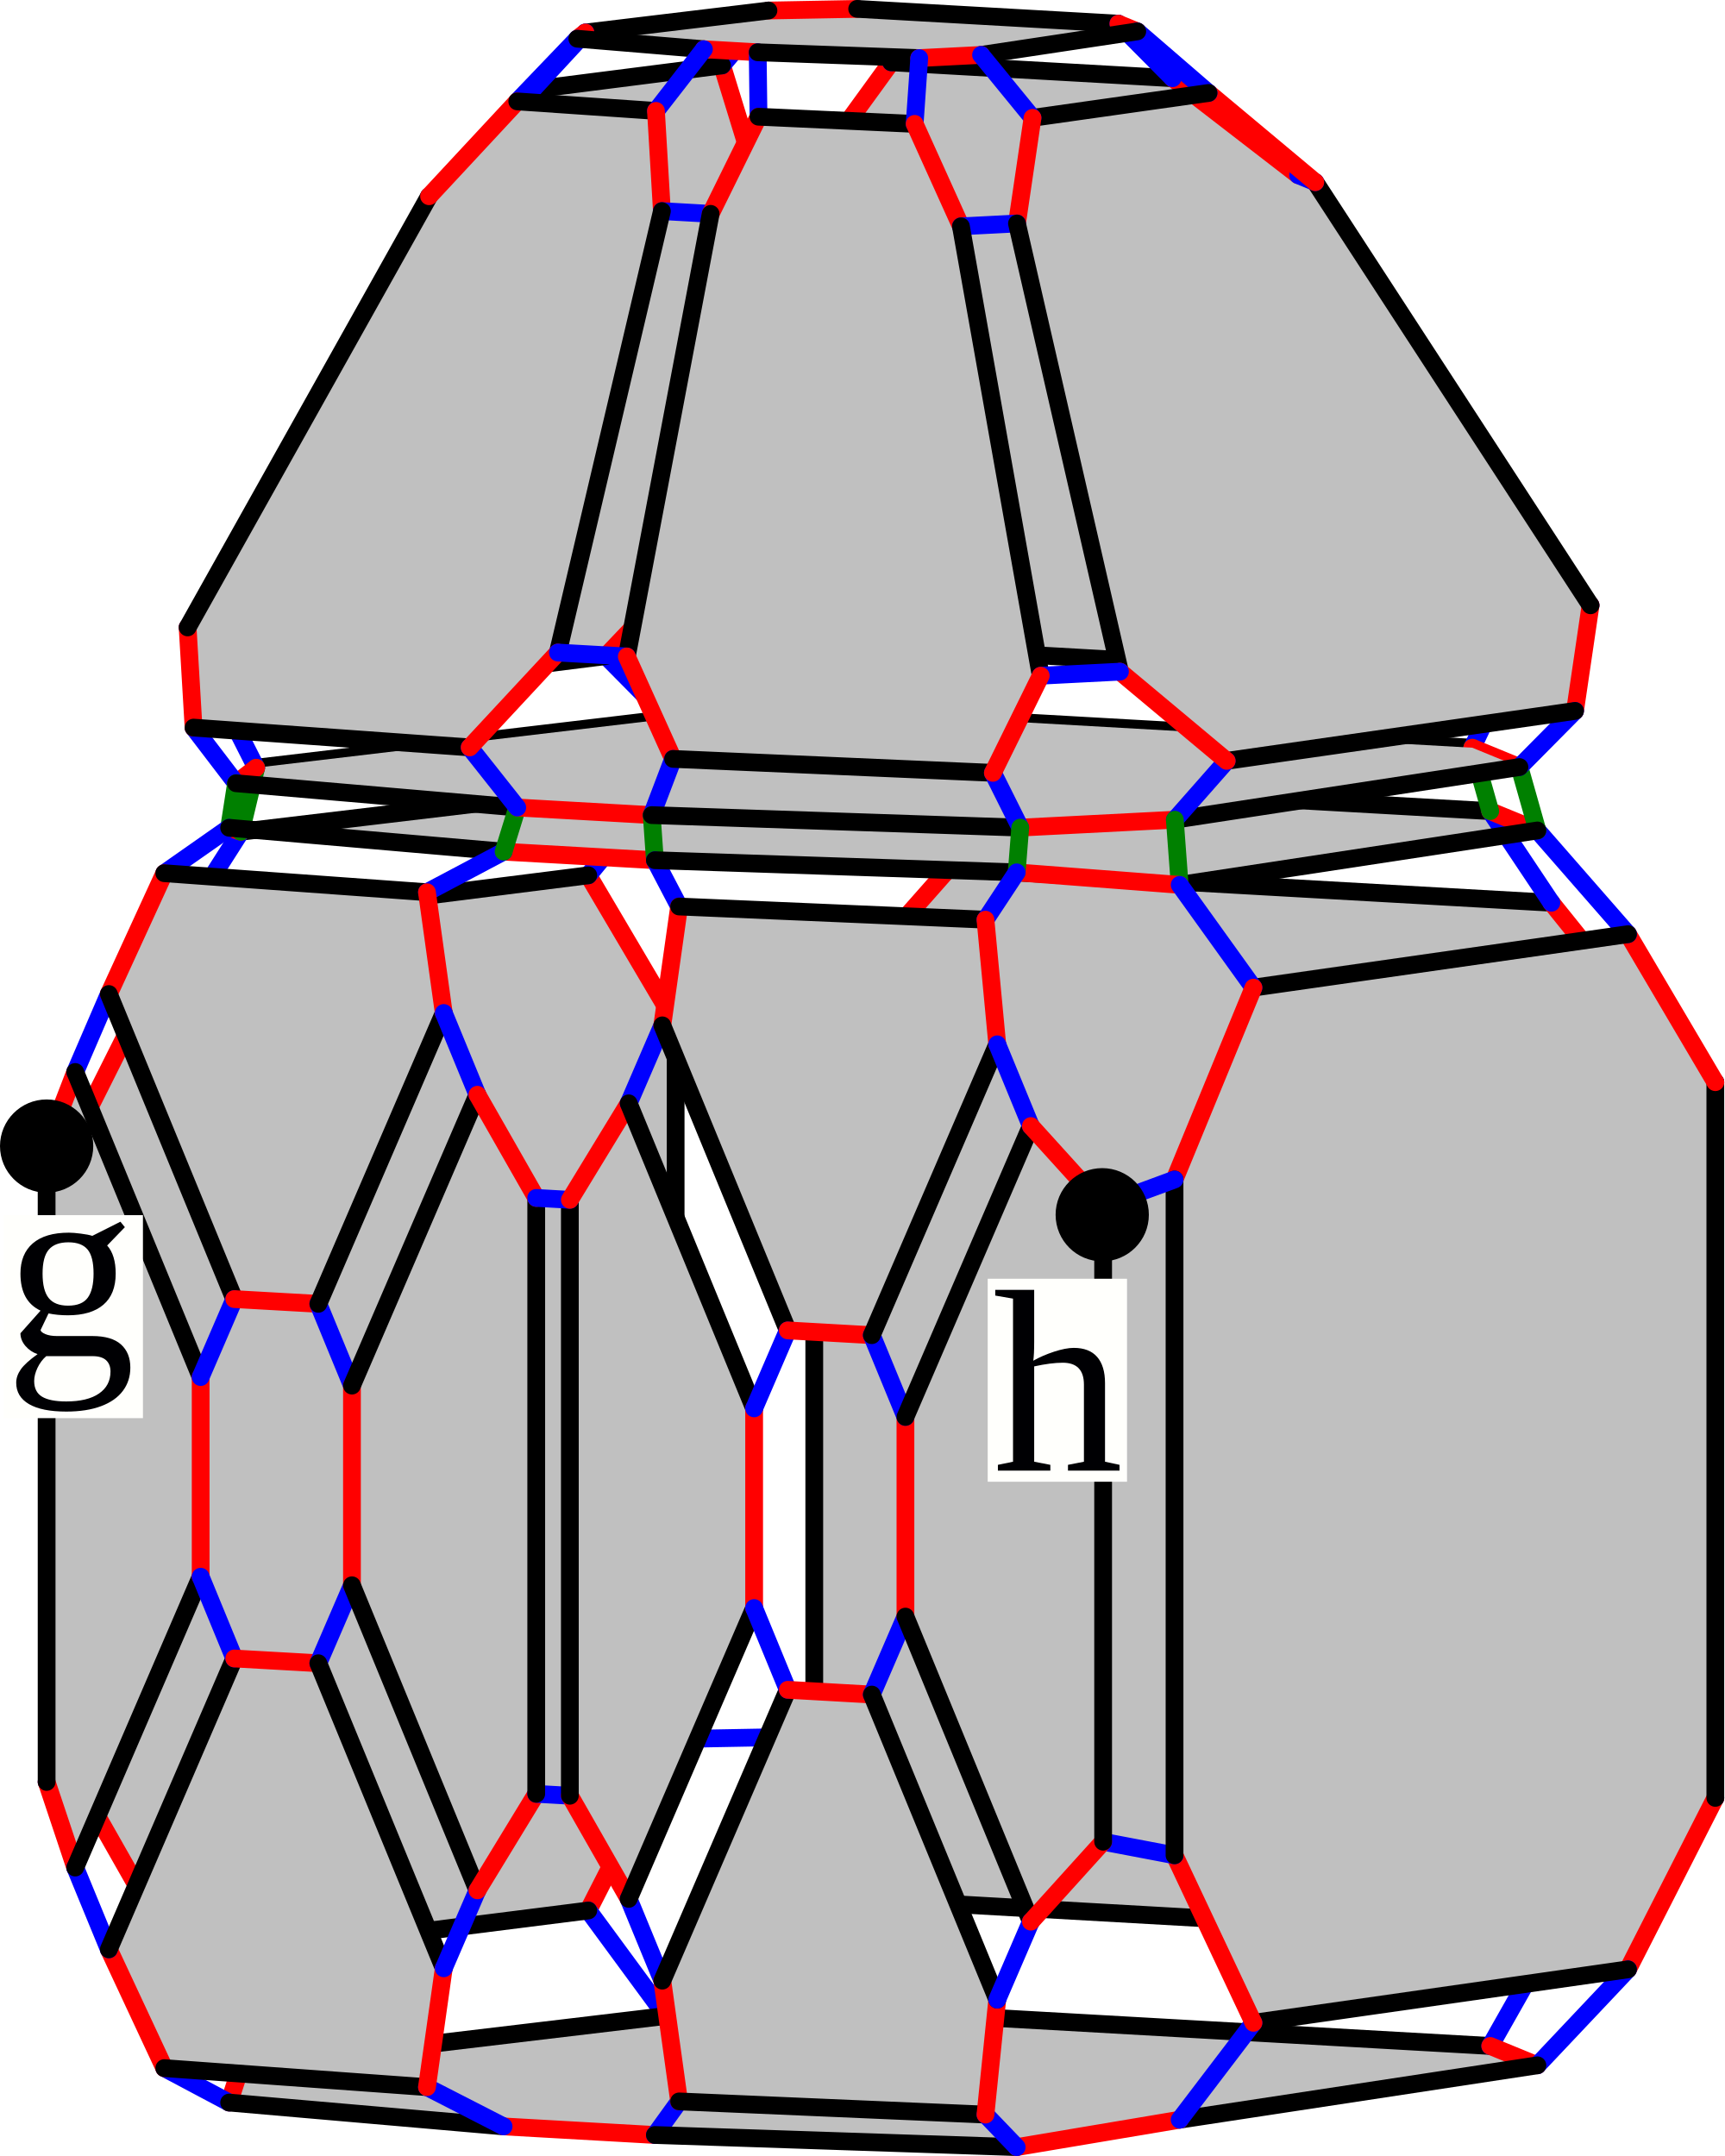
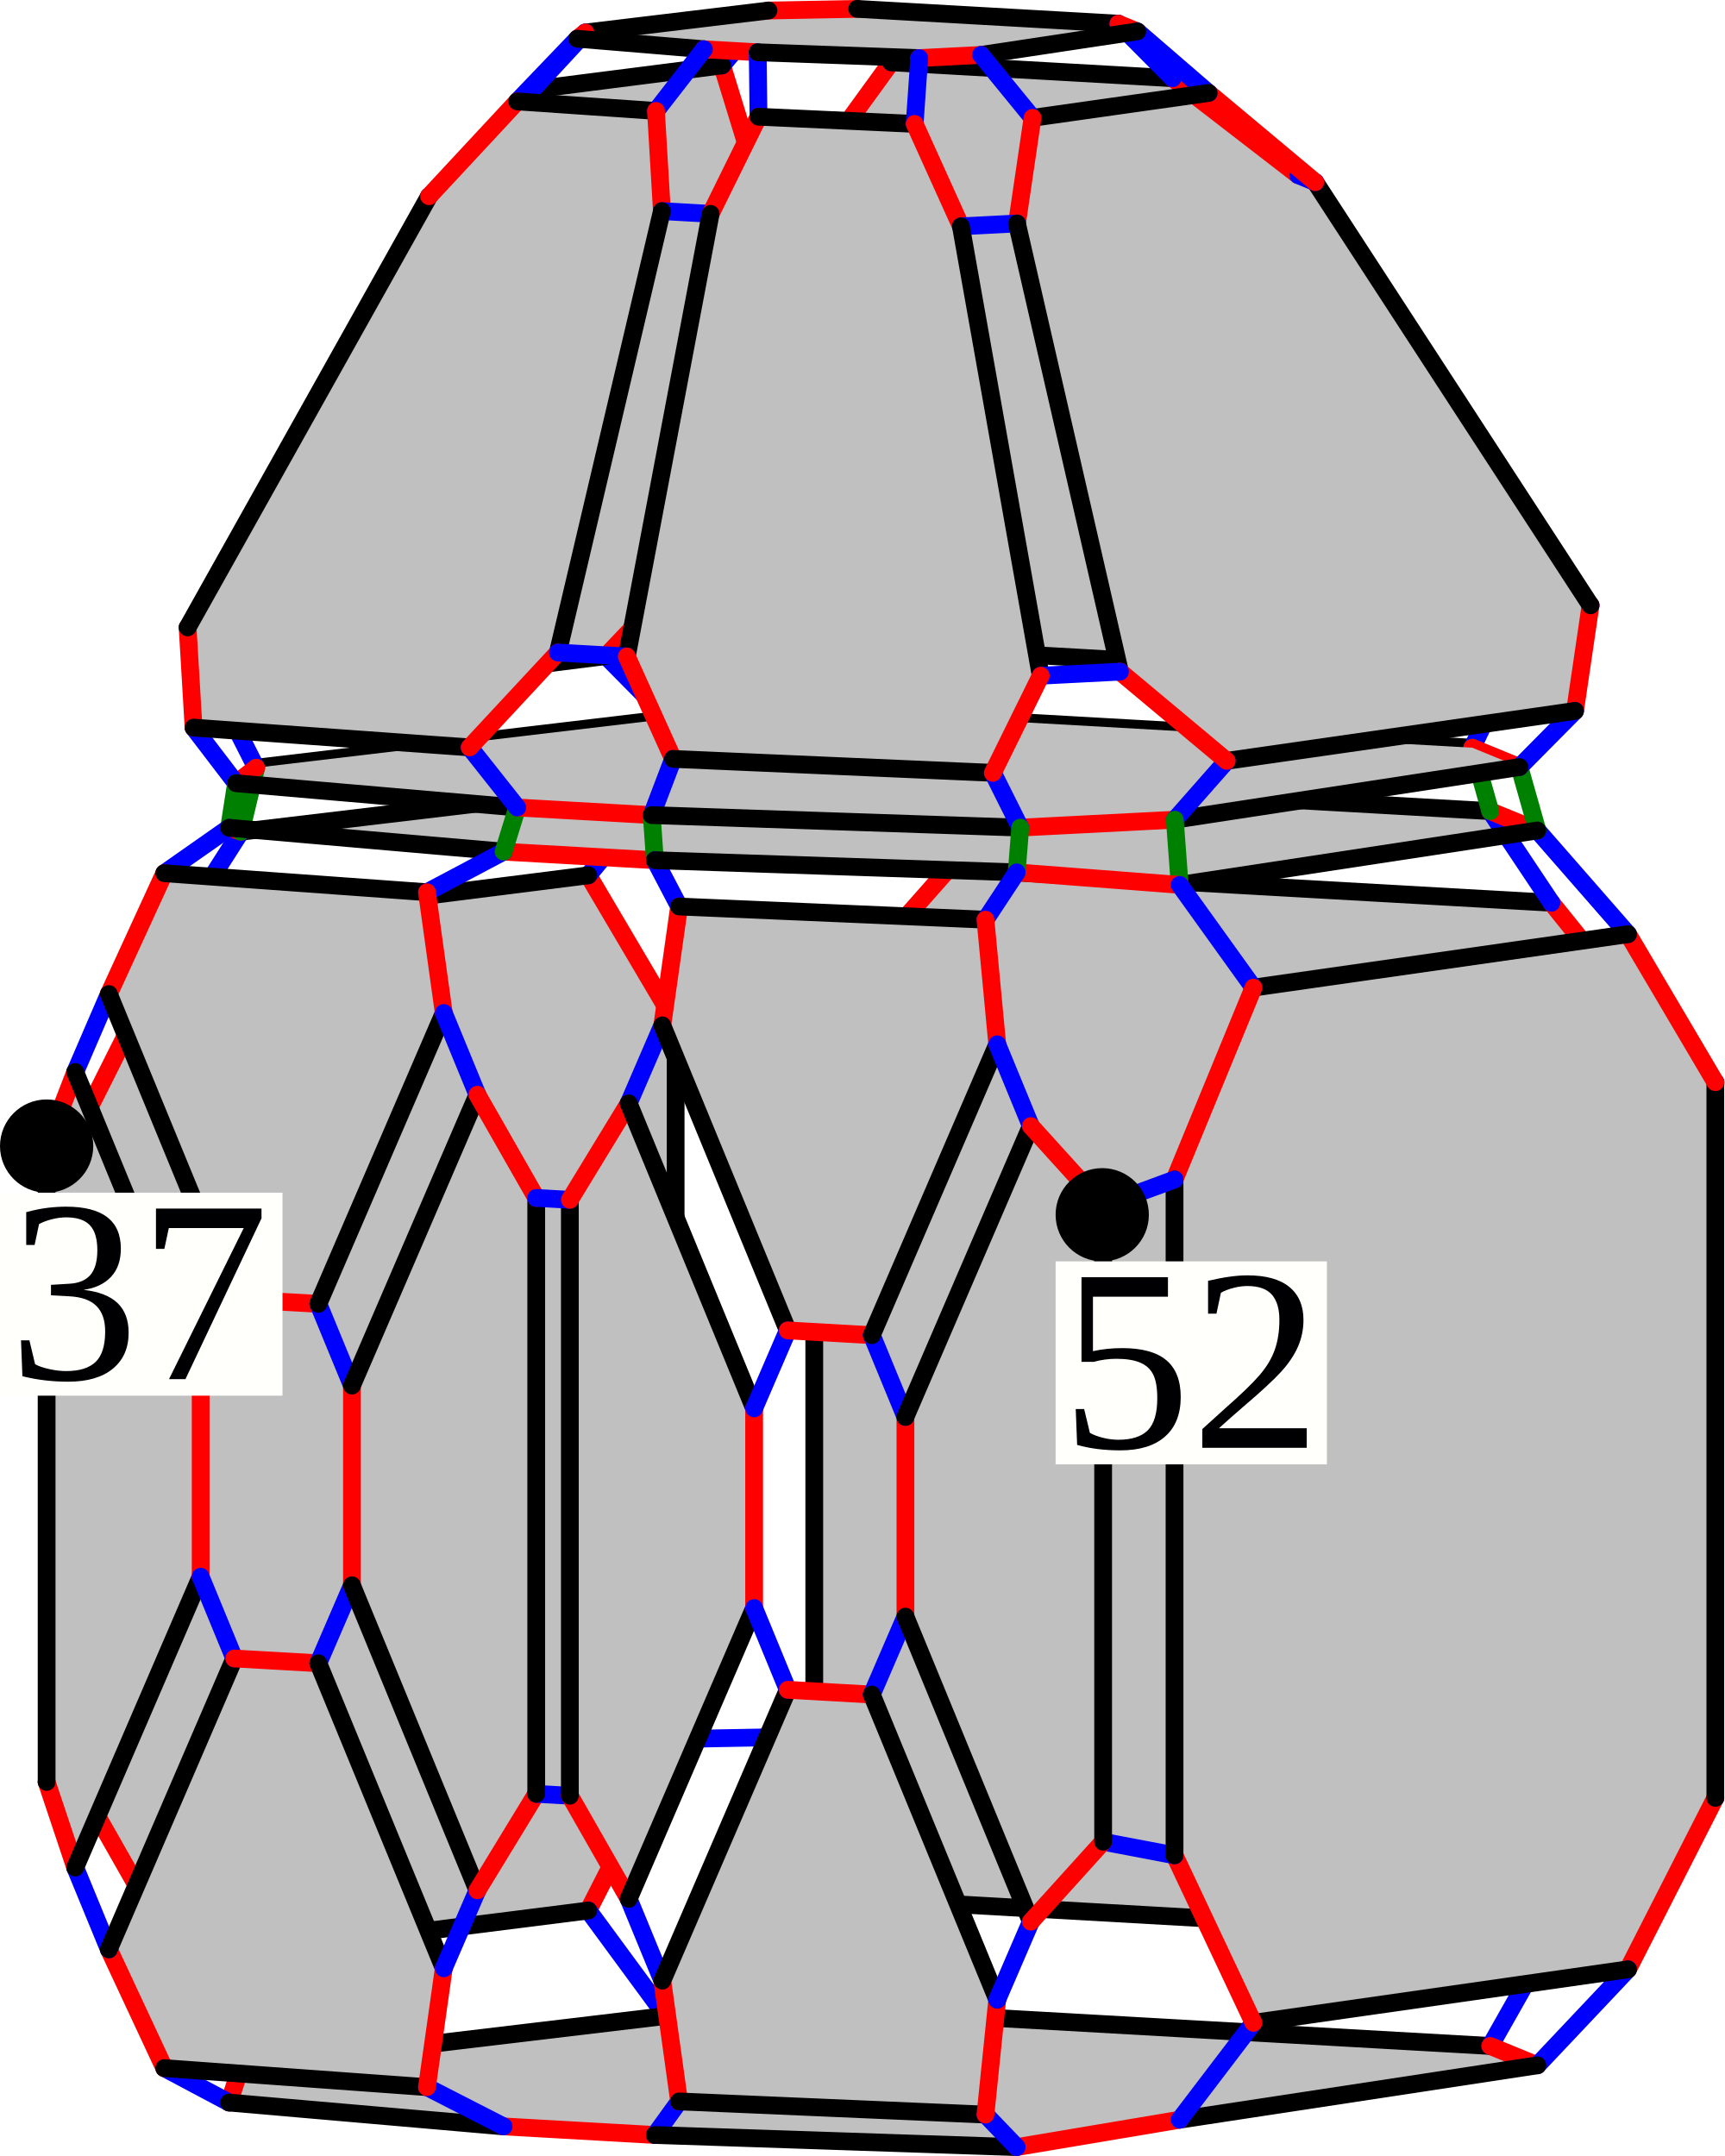
<svg xmlns="http://www.w3.org/2000/svg" width="388.309" height="485.608" version="1.1" id="svg30970">
  <defs id="defs30974" />
  <style id="style">
		.arc0 {
			fill:none;
			fill-rule:evenodd;
			stroke:black;
			stroke-width:4;
			stroke-linecap:round;
			stroke-linejoin:round;
			stroke-opacity:1;
		}
		.arc1 {
			fill:none;
			fill-rule:evenodd;
			stroke:red;
			stroke-width:4;
			stroke-linecap:round;
			stroke-linejoin:round;
			stroke-opacity:1;
		}
		.arc2 {
			fill:none;
			fill-rule:evenodd;
			stroke:blue;
			stroke-width:4;
			stroke-linecap:round;
			stroke-linejoin:round;
			stroke-opacity:1;
		}
		.arc3 {
			fill:none;
			fill-rule:evenodd;
			stroke:green;
			stroke-width:4;
			stroke-linecap:round;
			stroke-linejoin:round;
			stroke-opacity:1;
		}
		.topological-dart {
			fill:#000000;
			stroke:#000000;
			stroke-width:0;
			stroke-linecap:round;
			stroke-linejoin:round;
			stroke-dasharray:none;
			paint-order:markers fill stroke;
		}
	</style>
  <polygon points="751.861,347.762 887.576,355.444 917.864,393.135 917.864,554.341 887.576,588.603 751.861,580.921 721.573,543.231 721.573,382.025 " id="face_22_23_18_17_16_15_20_21" style="fill:#c0c0c0;stroke:none" opacity="1" transform="translate(-538.1916,-152.1118)" />
  <line class="arc1" id="link21_@1_20" x1="183.382" y1="391.119" x2="213.669" y2="428.81" />
  <line class="arc2" id="link21_@2_26" x1="183.382" y1="391.119" x2="152.159" y2="391.697" />
  <line class="arc0" id="link21_@0_22" x1="183.382" y1="391.119" x2="183.382" y2="229.913" />
  <polygon points="670.681,349.266 578.761,360.88 557.199,403.886 557.199,556.098 578.761,594.039 670.681,582.425 690.35,543.809 690.35,382.603 " id="face_27_28_33_32_31_30_25_26" style="fill:#c0c0c0;stroke:none" opacity="1" transform="translate(-538.1916,-152.1118)" />
  <line class="arc1" id="link26_@1_25" x1="152.159" y1="391.697" x2="132.49" y2="430.313" />
  <line class="arc0" id="link26_@0_27" x1="152.159" y1="391.697" x2="152.159" y2="230.491" />
  <line class="arc1" id="link22_@1_23" x1="183.382" y1="229.913" x2="213.669" y2="195.65" />
  <line class="arc2" id="link22_@2_27" x1="183.382" y1="229.913" x2="152.159" y2="230.491" />
  <line class="arc2" id="link20_@2_0" x1="213.669" y1="428.81" x2="199.901" y2="453.143" />
  <line class="arc0" id="link20_@0_15" x1="213.669" y1="428.81" x2="349.385" y2="436.491" />
  <line class="arc1" id="link27_@1_28" x1="152.159" y1="230.491" x2="132.49" y2="197.154" />
  <line class="arc2" id="link25_@2_1" x1="132.49" y1="430.313" x2="149.944" y2="454.068" />
  <line class="arc0" id="link25_@0_30" x1="132.49" y1="430.313" x2="40.569" y2="441.928" />
  <polygon points="884.427,617.29 803.864,629.547 767.158,635.719 685.68,632.984 651.606,631.056 589.797,625.681 592.43,617.58 688.136,606.18 738.093,605.255 873.808,612.936 " id="face_7_6_5_4_9_8_3_2_1_0" style="fill:#c0c0c0;stroke:none" opacity="1" transform="translate(-538.1916,-152.1118)" />
  <line class="arc1" id="link0_@1_1" x1="199.901" y1="453.143" x2="149.944" y2="454.068" />
  <line class="arc0" id="link0_@0_7" x1="199.901" y1="453.143" x2="335.616" y2="460.824" />
  <line class="arc2" id="link23_@2_24" x1="213.669" y1="195.65" x2="199.901" y2="175.013" />
  <line class="arc0" id="link23_@0_18" x1="213.669" y1="195.65" x2="349.385" y2="203.332" />
  <line class="arc0" id="link1_@0_2" x1="149.944" y1="454.068" x2="54.238" y2="465.468" />
  <polygon points="890.958,286.215 830.552,191.564 802.269,169.728 738.897,166.141 724.776,185.577 721.926,276.648 750.209,298.484 876.837,305.651 " id="face_109_110_111_64_118_105_104_103" style="fill:#c0c0c0;stroke:none" opacity="1" transform="translate(-538.1916,-152.1118)" />
  <line class="arc1" id="link103_@1_104" x1="212.017" y1="146.372" x2="183.735" y2="124.536" />
  <line class="arc2" id="link103_@2_102" x1="212.017" y1="146.372" x2="200.403" y2="160.989" />
  <line class="arc0" id="link103_@0_109" x1="212.017" y1="146.372" x2="338.646" y2="153.539" />
  <line class="arc2" id="link104_@2_98" x1="183.735" y1="124.536" x2="158.132" y2="125.011" />
  <line class="arc0" id="link104_@0_105" x1="183.735" y1="124.536" x2="186.585" y2="33.465" />
  <line class="arc2" id="link28_@2_29" x1="132.49" y1="197.154" x2="149.944" y2="175.938" />
  <line class="arc0" id="link28_@0_33" x1="132.49" y1="197.154" x2="40.569" y2="208.768" />
  <polygon points="700.805,166.847 658.136,172.284 636.462,195.046 582.767,291.64 588.629,310.706 674.649,299.884 696.323,277.122 706.667,185.912 " id="face_99_112_106_93_92_91_97_98" style="fill:#c0c0c0;stroke:none" opacity="1" transform="translate(-538.1916,-152.1118)" />
  <line class="arc1" id="link98_@1_97" x1="158.132" y1="125.011" x2="136.457" y2="147.772" />
  <line class="arc0" id="link98_@0_99" x1="158.132" y1="125.011" x2="168.476" y2="33.801" />
  <polygon points="884.427,339.16 803.864,351.417 767.158,348.596 685.68,345.86 651.606,343.932 589.797,338.557 592.43,339.45 688.136,328.05 738.093,327.125 873.808,334.806 " id="face_19_14_59_54_49_44_39_34_29_24" style="fill:#c0c0c0;stroke:none" opacity="1" transform="translate(-538.1916,-152.1118)" />
  <line class="arc1" id="link24_@1_29" x1="199.901" y1="175.013" x2="149.944" y2="175.938" />
  <line class="arc3" id="link24_@3_102" x1="199.901" y1="175.013" x2="200.403" y2="160.989" />
  <line class="arc0" id="link24_@0_19" x1="199.901" y1="175.013" x2="335.616" y2="182.694" />
  <line class="arc1" id="link102_@1_96" x1="200.403" y1="160.989" x2="150.446" y2="161.914" />
  <line class="arc0" id="link102_@0_108" x1="200.403" y1="160.989" x2="331.575" y2="168.413" />
  <line class="arc2" id="link97_@2_96" x1="136.457" y1="147.772" x2="150.446" y2="161.914" />
  <line class="arc0" id="link97_@0_91" x1="136.457" y1="147.772" x2="50.437" y2="158.594" />
  <line class="arc3" id="link29_@3_96" x1="149.944" y1="175.938" x2="150.446" y2="161.914" />
  <line class="arc0" id="link29_@0_34" x1="149.944" y1="175.938" x2="54.238" y2="187.338" />
  <line class="arc0" id="link96_@0_90" x1="150.446" y1="161.914" x2="57.69" y2="172.918" />
  <line class="arc1" id="link15_@1_16" x1="349.385" y1="436.491" x2="379.672" y2="402.229" />
  <line class="arc2" id="link15_@2_7" x1="349.385" y1="436.491" x2="335.616" y2="460.824" />
  <line class="arc1" id="link7_@1_6" x1="335.616" y1="460.824" x2="346.235" y2="465.178" />
  <line class="arc1" id="link18_@1_17" x1="349.385" y1="203.332" x2="379.672" y2="241.023" />
  <line class="arc2" id="link18_@2_19" x1="349.385" y1="203.332" x2="335.616" y2="182.694" />
  <line class="arc1" id="link105_@1_118" x1="186.585" y1="33.465" x2="200.705" y2="14.029" />
  <line class="arc2" id="link105_@2_99" x1="186.585" y1="33.465" x2="168.476" y2="33.801" />
  <line class="arc2" id="link16_@2_11" x1="379.672" y1="402.229" x2="386.309" y2="404.95" />
  <line class="arc0" id="link16_@0_17" x1="379.672" y1="402.229" x2="379.672" y2="241.023" />
  <line class="arc1" id="link99_@1_112" x1="168.476" y1="33.801" x2="162.613" y2="14.735" />
  <line class="arc1" id="link109_@1_110" x1="338.646" y1="153.539" x2="352.766" y2="134.103" />
  <line class="arc2" id="link109_@2_108" x1="338.646" y1="153.539" x2="331.575" y2="168.413" />
  <line class="arc2" id="link17_@2_12" x1="379.672" y1="241.023" x2="386.309" y2="243.744" />
  <line class="arc1" id="link19_@1_14" x1="335.616" y1="182.694" x2="346.235" y2="187.048" />
  <line class="arc3" id="link19_@3_108" x1="335.616" y1="182.694" x2="331.575" y2="168.413" />
  <line class="arc1" id="link108_@1_114" x1="331.575" y1="168.413" x2="342.193" y2="172.767" />
  <polygon points="880.385,324.879 802.773,336.74 767.96,338.522 684.967,335.701 654.679,333.987 591.356,328.526 595.881,325.03 688.637,314.026 738.594,313.1 869.766,320.525 " id="face_108_114_60_66_72_78_84_90_96_102" style="fill:#c0c0c0;stroke:none" opacity="1" transform="translate(-538.1916,-152.1118)" />
  <line class="arc2" id="link118_@2_119" x1="200.705" y1="14.029" x2="193.044" y2="2" />
  <line class="arc0" id="link118_@0_64" x1="200.705" y1="14.029" x2="264.078" y2="17.616" />
  <polygon points="904.832,362.519 820.483,374.562 802.707,417.782 802.707,569.994 820.483,607.721 904.832,595.678 924.501,557.062 924.501,395.856 " id="face_12_13_58_57_56_55_10_11" style="fill:#c0c0c0;stroke:none" opacity="1" transform="translate(-538.1916,-152.1118)" />
  <line class="arc1" id="link11_@1_10" x1="386.309" y1="404.95" x2="366.64" y2="443.566" />
  <line class="arc0" id="link11_@0_12" x1="386.309" y1="404.95" x2="386.309" y2="243.744" />
  <line class="arc2" id="link112_@2_113" x1="162.613" y1="14.735" x2="173.061" y2="2.37" />
  <line class="arc0" id="link112_@0_106" x1="162.613" y1="14.735" x2="119.944" y2="20.173" />
  <line class="arc2" id="link110_@2_116" x1="352.766" y1="134.103" x2="358.208" y2="136.335" />
  <line class="arc0" id="link110_@0_111" x1="352.766" y1="134.103" x2="292.36" y2="39.452" />
  <line class="arc1" id="link30_@1_31" x1="40.569" y1="441.928" x2="19.007" y2="403.987" />
  <line class="arc2" id="link30_@2_2" x1="40.569" y1="441.928" x2="54.238" y2="465.468" />
  <polygon points="794.312,159.183 759.137,164.482 745.212,165.195 708.835,163.887 696.72,163.201 668.21,160.837 670.02,159.438 711.253,154.482 731.236,154.112 790.065,157.442 " id="face_65_71_77_83_89_95_101_107_113_119" style="fill:#c0c0c0;stroke:none" opacity="1" transform="translate(-538.1916,-152.1118)" />
  <line class="arc1" id="link119_@1_113" x1="193.044" y1="2" x2="173.061" y2="2.37" />
  <line class="arc0" id="link119_@0_65" x1="193.044" y1="2" x2="251.873" y2="5.33" />
  <line class="arc1" id="link12_@1_13" x1="386.309" y1="243.744" x2="366.64" y2="210.407" />
  <line class="arc2" id="link6_@2_10" x1="346.235" y1="465.178" x2="366.64" y2="443.566" />
  <line class="arc0" id="link6_@0_5" x1="346.235" y1="465.178" x2="265.672" y2="477.435" />
  <line class="arc0" id="link113_@0_107" x1="173.061" y1="2.37" x2="131.828" y2="7.326" />
  <line class="arc1" id="link2_@1_3" x1="54.238" y1="465.468" x2="51.606" y2="473.569" />
  <line class="arc0" id="link10_@0_55" x1="366.64" y1="443.566" x2="282.291" y2="455.609" />
  <line class="arc1" id="link33_@1_32" x1="40.569" y1="208.768" x2="19.007" y2="251.775" />
  <line class="arc2" id="link33_@2_34" x1="40.569" y1="208.768" x2="54.238" y2="187.338" />
  <polygon points="810.366,173.048 770.726,178.657 767.224,202.447 790.415,303.393 814.45,323.487 892.898,312.236 896.4,288.447 834.401,193.142 " id="face_117_70_76_63_62_61_115_116" style="fill:#c0c0c0;stroke:none" opacity="1" transform="translate(-538.1916,-152.1118)" />
  <line class="arc1" id="link116_@1_115" x1="358.208" y1="136.335" x2="354.706" y2="160.125" />
  <line class="arc0" id="link116_@0_117" x1="358.208" y1="136.335" x2="296.209" y2="41.03" />
  <line class="arc1" id="link64_@1_111" x1="264.078" y1="17.616" x2="292.36" y2="39.452" />
  <line class="arc2" id="link64_@2_65" x1="264.078" y1="17.616" x2="251.873" y2="5.33" />
  <line class="arc1" id="link91_@1_92" x1="50.437" y1="158.594" x2="44.575" y2="139.528" />
  <line class="arc2" id="link91_@2_90" x1="50.437" y1="158.594" x2="57.69" y2="172.918" />
  <line class="arc2" id="link111_@2_117" x1="292.36" y1="39.452" x2="296.209" y2="41.03" />
  <line class="arc2" id="link14_@2_13" x1="346.235" y1="187.048" x2="366.64" y2="210.407" />
  <line class="arc3" id="link14_@3_114" x1="346.235" y1="187.048" x2="342.193" y2="172.767" />
  <line class="arc0" id="link14_@0_59" x1="346.235" y1="187.048" x2="265.672" y2="199.305" />
  <line class="arc2" id="link31_@2_36" x1="19.007" y1="403.987" x2="10.5" y2="401.354" />
  <line class="arc0" id="link31_@0_32" x1="19.007" y1="403.987" x2="19.007" y2="251.775" />
  <line class="arc1" id="link34_@1_39" x1="54.238" y1="187.338" x2="51.606" y2="186.445" />
  <line class="arc3" id="link34_@3_90" x1="54.238" y1="187.338" x2="57.69" y2="172.918" />
  <line class="arc2" id="link114_@2_115" x1="342.193" y1="172.767" x2="354.706" y2="160.125" />
  <line class="arc0" id="link114_@0_60" x1="342.193" y1="172.767" x2="264.581" y2="184.628" />
  <line class="arc1" id="link90_@1_84" x1="57.69" y1="172.918" x2="53.164" y2="176.415" />
  <line class="arc0" id="link13_@0_58" x1="366.64" y1="210.407" x2="282.291" y2="222.45" />
  <line class="arc1" id="link65_@1_71" x1="251.873" y1="5.33" x2="256.121" y2="7.071" />
  <line class="arc0" id="link115_@0_61" x1="354.706" y1="160.125" x2="276.259" y2="171.375" />
  <line class="arc2" id="link32_@2_37" x1="19.007" y1="251.775" x2="10.5" y2="258.136" />
  <line class="arc1" id="link117_@1_70" x1="296.209" y1="41.03" x2="272.174" y2="20.936" />
  <line class="arc2" id="link3_@2_35" x1="51.606" y1="473.569" x2="37.002" y2="465.812" />
  <line class="arc0" id="link3_@0_8" x1="51.606" y1="473.569" x2="113.415" y2="478.944" />
  <polygon points="555.132,393.562 583.382,462.273 583.382,507.244 555.132,572.756 548.692,553.465 548.692,410.248 " id="face_37_124_125_123_122_36" style="fill:#c0c0c0;stroke:none" opacity="1" transform="translate(-538.1916,-152.1118)" />
  <line class="arc1" id="link36_@1_122" x1="10.5" y1="401.354" x2="16.941" y2="420.645" />
  <line class="arc0" id="link36_@0_37" x1="10.5" y1="401.354" x2="10.5" y2="258.136" />
  <line class="arc1" id="link106_@1_93" x1="119.944" y1="20.173" x2="98.27" y2="42.934" />
  <line class="arc2" id="link106_@2_107" x1="119.944" y1="20.173" x2="131.828" y2="7.326" />
  <line class="arc2" id="link92_@2_86" x1="44.575" y1="139.528" x2="42.256" y2="141.321" />
  <line class="arc0" id="link92_@0_93" x1="44.575" y1="139.528" x2="98.27" y2="42.934" />
  <line class="arc2" id="link71_@2_70" x1="256.121" y1="7.071" x2="272.174" y2="20.936" />
  <line class="arc0" id="link71_@0_77" x1="256.121" y1="7.071" x2="220.945" y2="12.37" />
  <line class="arc1" id="link107_@1_101" x1="131.828" y1="7.326" x2="130.018" y2="8.725" />
  <line class="arc0" id="link70_@0_76" x1="272.174" y1="20.936" x2="232.534" y2="26.545" />
  <polygon points="638.134,595.443 609.884,526.732 590.954,525.66 562.704,591.173 575.193,617.924 634.348,622.211 " id="face_40_134_135_121_120_35" style="fill:#c0c0c0;stroke:none" opacity="1" transform="translate(-538.1916,-152.1118)" />
  <line class="arc1" id="link35_@1_120" x1="37.002" y1="465.812" x2="24.513" y2="439.061" />
  <line class="arc0" id="link35_@0_40" x1="37.002" y1="465.812" x2="96.156" y2="470.099" />
  <line class="arc1" id="link37_@1_124" x1="10.5" y1="258.136" x2="16.941" y2="241.45" />
  <circle id="dart37" cx="10.5" cy="258.136" r="10" stroke="#000000" fill="#000000" />
  <line class="arc2" id="link122_@2_120" x1="16.941" y1="420.645" x2="24.513" y2="439.061" />
  <line class="arc0" id="link122_@0_123" x1="16.941" y1="420.645" x2="45.19" y2="355.132" />
  <line class="arc2" id="link93_@2_87" x1="98.27" y1="42.934" x2="96.629" y2="44.201" />
  <line class="arc0" id="link120_@0_121" x1="24.513" y1="439.061" x2="52.762" y2="373.549" />
  <line class="arc2" id="link84_@2_85" x1="53.164" y1="176.415" x2="43.593" y2="163.883" />
  <line class="arc3" id="link84_@3_39" x1="53.164" y1="176.415" x2="51.606" y2="186.445" />
  <line class="arc0" id="link84_@0_78" x1="53.164" y1="176.415" x2="116.488" y2="181.875" />
  <line class="arc2" id="link39_@2_38" x1="51.606" y1="186.445" x2="37.002" y2="196.677" />
  <line class="arc0" id="link39_@0_44" x1="51.606" y1="186.445" x2="113.415" y2="191.82" />
  <polygon points="654.686,174.951 685.919,177.094 687.256,199.656 663.832,299.09 643.968,320.453 581.785,315.995 580.448,293.432 634.821,196.313 " id="face_87_100_94_81_80_79_85_86" style="fill:#c0c0c0;stroke:none" opacity="1" transform="translate(-538.1916,-152.1118)" />
  <line class="arc1" id="link86_@1_85" x1="42.256" y1="141.321" x2="43.593" y2="163.883" />
  <line class="arc0" id="link86_@0_87" x1="42.256" y1="141.321" x2="96.629" y2="44.201" />
  <line class="arc2" id="link101_@2_100" x1="130.018" y1="8.725" x2="116.494" y2="22.839" />
  <line class="arc0" id="link101_@0_95" x1="130.018" y1="8.725" x2="158.528" y2="11.089" />
  <line class="arc1" id="link87_@1_100" x1="96.629" y1="44.201" x2="116.494" y2="22.839" />
  <line class="arc2" id="link124_@2_126" x1="16.941" y1="241.45" x2="24.513" y2="223.891" />
  <line class="arc0" id="link124_@0_125" x1="16.941" y1="241.45" x2="45.19" y2="310.161" />
  <line class="arc0" id="link100_@0_94" x1="116.494" y1="22.839" x2="147.728" y2="24.982" />
  <line class="arc0" id="link85_@0_79" x1="43.593" y1="163.883" x2="105.776" y2="168.341" />
  <polygon points="638.134,380.272 609.884,445.785 590.954,444.713 562.704,376.002 575.193,348.789 634.348,353.075 " id="face_43_128_129_127_126_38" style="fill:#c0c0c0;stroke:none" opacity="1" transform="translate(-538.1916,-152.1118)" />
  <line class="arc1" id="link38_@1_126" x1="37.002" y1="196.677" x2="24.513" y2="223.891" />
  <line class="arc0" id="link38_@0_43" x1="37.002" y1="196.677" x2="96.156" y2="200.963" />
  <line class="arc0" id="link126_@0_127" x1="24.513" y1="223.891" x2="52.762" y2="292.601" />
  <line class="arc1" id="link123_@1_125" x1="45.19" y1="355.132" x2="45.19" y2="310.161" />
  <line class="arc2" id="link123_@2_121" x1="45.19" y1="355.132" x2="52.762" y2="373.549" />
  <line class="arc1" id="link121_@1_135" x1="52.762" y1="373.549" x2="71.692" y2="374.62" />
  <line class="arc2" id="link125_@2_127" x1="45.19" y1="310.161" x2="52.762" y2="292.601" />
  <line class="arc1" id="link127_@1_129" x1="52.762" y1="292.601" x2="71.692" y2="293.673" />
  <line class="arc2" id="link135_@2_133" x1="71.692" y1="374.62" x2="79.264" y2="357.06" />
  <line class="arc0" id="link135_@0_134" x1="71.692" y1="374.62" x2="99.942" y2="443.331" />
  <line class="arc1" id="link95_@1_89" x1="158.528" y1="11.089" x2="170.643" y2="11.775" />
  <line class="arc2" id="link95_@2_94" x1="158.528" y1="11.089" x2="147.728" y2="24.982" />
  <line class="arc1" id="link94_@1_81" x1="147.728" y1="24.982" x2="149.065" y2="47.545" />
  <line class="arc1" id="link8_@1_9" x1="113.415" y1="478.944" x2="147.488" y2="480.873" />
  <line class="arc2" id="link8_@2_40" x1="113.415" y1="478.944" x2="96.156" y2="470.099" />
  <line class="arc2" id="link129_@2_131" x1="71.692" y1="293.673" x2="79.264" y2="312.09" />
  <line class="arc0" id="link129_@0_128" x1="71.692" y1="293.673" x2="99.942" y2="228.16" />
  <polygon points="658.957,556.148 658.957,421.924 645.706,398.689 617.456,464.201 617.456,509.172 645.706,577.883 " id="face_132_41_42_130_131_133" style="fill:#c0c0c0;stroke:none" opacity="1" transform="translate(-538.1916,-152.1118)" />
  <line class="arc1" id="link133_@1_131" x1="79.264" y1="357.06" x2="79.264" y2="312.09" />
  <line class="arc0" id="link133_@0_132" x1="79.264" y1="357.06" x2="107.514" y2="425.771" />
  <line class="arc1" id="link40_@1_134" x1="96.156" y1="470.099" x2="99.942" y2="443.331" />
  <line class="arc2" id="link89_@2_88" x1="170.643" y1="11.775" x2="170.822" y2="26.289" />
  <line class="arc0" id="link89_@0_83" x1="170.643" y1="11.775" x2="207.02" y2="13.083" />
  <line class="arc0" id="link131_@0_130" x1="79.264" y1="312.09" x2="107.514" y2="246.577" />
  <line class="arc2" id="link134_@2_132" x1="99.942" y1="443.331" x2="107.514" y2="425.771" />
  <line class="arc2" id="link81_@2_75" x1="149.065" y1="47.545" x2="160.044" y2="48.166" />
  <line class="arc0" id="link81_@0_80" x1="149.065" y1="47.545" x2="125.641" y2="146.978" />
  <line class="arc1" id="link77_@1_83" x1="220.945" y1="12.37" x2="207.02" y2="13.083" />
  <line class="arc2" id="link77_@2_76" x1="220.945" y1="12.37" x2="232.534" y2="26.545" />
  <polygon points="754.604,203.093 772.574,304.307 761.796,326.183 689.778,323.045 679.355,299.969 698.236,200.278 709.014,178.401 744.181,180.016 " id="face_82_69_68_67_73_74_75_88" style="fill:#c0c0c0;stroke:none" opacity="1" transform="translate(-538.1916,-152.1118)" />
  <line class="arc1" id="link88_@1_75" x1="170.822" y1="26.289" x2="160.044" y2="48.166" />
  <line class="arc0" id="link88_@0_82" x1="170.822" y1="26.289" x2="205.989" y2="27.904" />
  <line class="arc1" id="link132_@1_41" x1="107.514" y1="425.771" x2="120.765" y2="404.036" />
  <line class="arc0" id="link75_@0_74" x1="160.044" y1="48.166" x2="141.163" y2="147.857" />
  <line class="arc1" id="link76_@1_63" x1="232.534" y1="26.545" x2="229.032" y2="50.335" />
  <line class="arc2" id="link83_@2_82" x1="207.02" y1="13.083" x2="205.989" y2="27.904" />
  <line class="arc2" id="link9_@2_45" x1="147.488" y1="480.873" x2="152.946" y2="473.313" />
  <line class="arc0" id="link9_@0_4" x1="147.488" y1="480.873" x2="228.967" y2="483.608" />
  <line class="arc2" id="link41_@2_46" x1="120.765" y1="404.036" x2="128.337" y2="404.464" />
  <line class="arc0" id="link41_@0_42" x1="120.765" y1="404.036" x2="120.765" y2="269.812" />
  <line class="arc1" id="link44_@1_49" x1="113.415" y1="191.82" x2="147.488" y2="193.749" />
  <line class="arc2" id="link44_@2_43" x1="113.415" y1="191.82" x2="96.156" y2="200.963" />
  <line class="arc3" id="link44_@3_78" x1="113.415" y1="191.82" x2="116.488" y2="181.875" />
  <line class="arc1" id="link78_@1_72" x1="116.488" y1="181.875" x2="146.776" y2="183.59" />
  <line class="arc2" id="link78_@2_79" x1="116.488" y1="181.875" x2="105.776" y2="168.341" />
  <line class="arc1" id="link43_@1_128" x1="96.156" y1="200.963" x2="99.942" y2="228.16" />
  <line class="arc1" id="link79_@1_80" x1="105.776" y1="168.341" x2="125.641" y2="146.978" />
  <line class="arc2" id="link128_@2_130" x1="99.942" y1="228.16" x2="107.514" y2="246.577" />
  <polygon points="679.779,400.617 708.029,469.328 708.029,514.298 679.779,579.811 666.529,556.576 666.529,422.353 " id="face_47_146_147_149_148_46" style="fill:#c0c0c0;stroke:none" opacity="1" transform="translate(-538.1916,-152.1118)" />
  <line class="arc1" id="link46_@1_148" x1="128.337" y1="404.464" x2="141.588" y2="427.7" />
  <line class="arc0" id="link46_@0_47" x1="128.337" y1="404.464" x2="128.337" y2="270.241" />
  <line class="arc1" id="link130_@1_42" x1="107.514" y1="246.577" x2="120.765" y2="269.812" />
  <line class="arc2" id="link80_@2_74" x1="125.641" y1="146.978" x2="141.163" y2="147.857" />
  <line class="arc1" id="link82_@1_69" x1="205.989" y1="27.904" x2="216.413" y2="50.981" />
  <line class="arc1" id="link5_@1_4" x1="265.672" y1="477.435" x2="228.967" y2="483.608" />
  <line class="arc2" id="link5_@2_55" x1="265.672" y1="477.435" x2="282.291" y2="455.609" />
  <line class="arc2" id="link42_@2_47" x1="120.765" y1="269.812" x2="128.337" y2="270.241" />
  <line class="arc2" id="link148_@2_150" x1="141.588" y1="427.7" x2="149.16" y2="446.116" />
  <line class="arc0" id="link148_@0_149" x1="141.588" y1="427.7" x2="169.838" y2="362.187" />
  <polygon points="762.781,602.498 734.531,533.787 715.601,532.715 687.351,598.228 691.137,625.425 760.126,628.391 " id="face_50_136_137_151_150_45" style="fill:#c0c0c0;stroke:none" opacity="1" transform="translate(-538.1916,-152.1118)" />
  <line class="arc1" id="link45_@1_150" x1="152.946" y1="473.313" x2="149.16" y2="446.116" />
  <line class="arc0" id="link45_@0_50" x1="152.946" y1="473.313" x2="221.935" y2="476.28" />
  <line class="arc2" id="link63_@2_69" x1="229.032" y1="50.335" x2="216.413" y2="50.981" />
  <line class="arc0" id="link63_@0_62" x1="229.032" y1="50.335" x2="252.224" y2="151.281" />
  <line class="arc0" id="link150_@0_151" x1="149.16" y1="446.116" x2="177.409" y2="380.604" />
  <line class="arc1" id="link47_@1_146" x1="128.337" y1="270.241" x2="141.588" y2="248.505" />
  <line class="arc1" id="link74_@1_73" x1="141.163" y1="147.857" x2="151.586" y2="170.934" />
  <line class="arc1" id="link55_@1_56" x1="282.291" y1="455.609" x2="264.515" y2="417.882" />
  <line class="arc2" id="link72_@2_73" x1="146.776" y1="183.59" x2="151.586" y2="170.934" />
  <line class="arc3" id="link72_@3_49" x1="146.776" y1="183.59" x2="147.488" y2="193.749" />
  <line class="arc0" id="link72_@0_66" x1="146.776" y1="183.59" x2="229.768" y2="186.41" />
  <line class="arc2" id="link49_@2_48" x1="147.488" y1="193.749" x2="152.946" y2="204.178" />
  <line class="arc0" id="link49_@0_54" x1="147.488" y1="193.749" x2="228.967" y2="196.484" />
  <line class="arc0" id="link69_@0_68" x1="216.413" y1="50.981" x2="234.382" y2="152.195" />
  <line class="arc2" id="link146_@2_144" x1="141.588" y1="248.505" x2="149.16" y2="230.946" />
  <line class="arc0" id="link146_@0_147" x1="141.588" y1="248.505" x2="169.838" y2="317.216" />
  <line class="arc2" id="link4_@2_50" x1="228.967" y1="483.608" x2="221.935" y2="476.28" />
  <line class="arc0" id="link73_@0_67" x1="151.586" y1="170.934" x2="223.604" y2="174.071" />
  <line class="arc1" id="link60_@1_66" x1="264.581" y1="184.628" x2="229.768" y2="186.41" />
  <line class="arc2" id="link60_@2_61" x1="264.581" y1="184.628" x2="276.259" y2="171.375" />
  <line class="arc3" id="link60_@3_59" x1="264.581" y1="184.628" x2="265.672" y2="199.305" />
  <polygon points="734.531,452.84 762.781,387.327 760.126,359.256 691.137,356.289 687.351,383.058 715.601,451.768 " id="face_145_143_142_53_48_144" style="fill:#c0c0c0;stroke:none" opacity="1" transform="translate(-538.1916,-152.1118)" />
  <line class="arc1" id="link144_@1_48" x1="149.16" y1="230.946" x2="152.946" y2="204.178" />
  <line class="arc0" id="link144_@0_145" x1="149.16" y1="230.946" x2="177.409" y2="299.656" />
  <line class="arc1" id="link59_@1_54" x1="265.672" y1="199.305" x2="228.967" y2="196.484" />
  <line class="arc2" id="link59_@2_58" x1="265.672" y1="199.305" x2="282.291" y2="222.45" />
  <line class="arc1" id="link149_@1_147" x1="169.838" y1="362.187" x2="169.838" y2="317.216" />
  <line class="arc2" id="link149_@2_151" x1="169.838" y1="362.187" x2="177.409" y2="380.604" />
  <line class="arc1" id="link61_@1_62" x1="276.259" y1="171.375" x2="252.224" y2="151.281" />
  <line class="arc0" id="link48_@0_53" x1="152.946" y1="204.178" x2="221.935" y2="207.144" />
  <line class="arc1" id="link151_@1_137" x1="177.409" y1="380.604" x2="196.339" y2="381.675" />
  <line class="arc2" id="link147_@2_145" x1="169.838" y1="317.216" x2="177.409" y2="299.656" />
  <line class="arc1" id="link58_@1_57" x1="282.291" y1="222.45" x2="264.515" y2="265.67" />
  <line class="arc1" id="link145_@1_143" x1="177.409" y1="299.656" x2="196.339" y2="300.728" />
  <line class="arc1" id="link50_@1_136" x1="221.935" y1="476.28" x2="224.589" y2="450.386" />
  <line class="arc2" id="link137_@2_139" x1="196.339" y1="381.675" x2="203.911" y2="364.115" />
  <line class="arc0" id="link137_@0_136" x1="196.339" y1="381.675" x2="224.589" y2="450.386" />
  <line class="arc2" id="link66_@2_67" x1="229.768" y1="186.41" x2="223.604" y2="174.071" />
  <line class="arc3" id="link66_@3_54" x1="229.768" y1="186.41" x2="228.967" y2="196.484" />
  <line class="arc2" id="link54_@2_53" x1="228.967" y1="196.484" x2="221.935" y2="207.144" />
  <line class="arc2" id="link56_@2_51" x1="264.515" y1="417.882" x2="248.436" y2="414.821" />
  <line class="arc0" id="link56_@0_57" x1="264.515" y1="417.882" x2="264.515" y2="265.67" />
  <line class="arc2" id="link62_@2_68" x1="252.224" y1="151.281" x2="234.382" y2="152.195" />
  <polygon points="786.628,566.933 786.628,423.715 770.353,405.744 742.103,471.256 742.103,516.227 770.353,584.938 " id="face_138_51_52_140_141_139" style="fill:#c0c0c0;stroke:none" opacity="1" transform="translate(-538.1916,-152.1118)" />
  <line class="arc1" id="link139_@1_141" x1="203.911" y1="364.115" x2="203.911" y2="319.145" />
  <line class="arc0" id="link139_@0_138" x1="203.911" y1="364.115" x2="232.161" y2="432.826" />
  <line class="arc2" id="link143_@2_141" x1="196.339" y1="300.728" x2="203.911" y2="319.145" />
  <line class="arc0" id="link143_@0_142" x1="196.339" y1="300.728" x2="224.589" y2="235.215" />
  <line class="arc0" id="link141_@0_140" x1="203.911" y1="319.145" x2="232.161" y2="253.632" />
  <line class="arc2" id="link136_@2_138" x1="224.589" y1="450.386" x2="232.161" y2="432.826" />
  <line class="arc1" id="link68_@1_67" x1="234.382" y1="152.195" x2="223.604" y2="174.071" />
  <line class="arc2" id="link57_@2_52" x1="264.515" y1="265.67" x2="248.436" y2="271.603" />
  <line class="arc1" id="link138_@1_51" x1="232.161" y1="432.826" x2="248.436" y2="414.821" />
  <line class="arc0" id="link51_@0_52" x1="248.436" y1="414.821" x2="248.436" y2="271.603" />
  <line class="arc1" id="link53_@1_142" x1="221.935" y1="207.144" x2="224.589" y2="235.215" />
  <line class="arc2" id="link142_@2_140" x1="224.589" y1="235.215" x2="232.161" y2="253.632" />
  <line class="arc1" id="link52_@1_140" x1="248.436" y1="271.603" x2="232.161" y2="253.632" />
  <g id="g86321" transform="translate(26.35693,-41.71347)">
    <g id="g16115" transform="translate(-25.69525,36.48746)">
-       <rect style="fill:#fffffc;fill-opacity:1;stroke:none;stroke-width:5.354;stroke-linecap:round;stroke-linejoin:round;stop-color:#000000" id="rect71319" width="31.376" height="45.719" x="0.154" y="278.922" />
-       <text xml:space="preserve" style="font-style:normal;font-variant:normal;font-weight:normal;font-stretch:normal;font-size:58.667px;font-family:'Liberation Serif';-inkscape-font-specification:'Liberation Serif, Normal';font-variant-ligatures:normal;font-variant-caps:normal;font-variant-numeric:normal;font-variant-east-asian:normal;fill:#000003;fill-opacity:1;stroke:none;stroke-width:3.78;stroke-linecap:round;stroke-linejoin:round;stop-color:#000000" x="0.473" y="310.504" id="text70956">
-         <tspan id="tspan70954" x="0.473" y="310.504">g</tspan>
-       </text>
+       <g id="g11500" transform="translate(-0.8157121,-5.059693)">
+         <rect style="fill:#fffffc;fill-opacity:1;stroke:none;stroke-width:7.624;stroke-linecap:round;stroke-linejoin:round;stop-color:#000000" id="rect71319" width="63.622" height="45.719" x="0.154" y="278.922" />
+         <text xml:space="preserve" style="font-style:normal;font-variant:normal;font-weight:normal;font-stretch:normal;font-size:58.667px;font-family:'Liberation Serif';-inkscape-font-specification:'Liberation Serif, Normal';font-variant-ligatures:normal;font-variant-caps:normal;font-variant-numeric:normal;font-variant-east-asian:normal;fill:#000003;fill-opacity:1;stroke:none;stroke-width:3.78;stroke-linecap:round;stroke-linejoin:round;stop-color:#000000" x="2.073" y="320.917" id="text70956">
+           <tspan id="tspan70954" x="2.073" y="320.917">37</tspan>
+         </text>
+       </g>
    </g>
  </g>
  <circle id="dart37-5" cx="248.233" cy="273.603" r="10" stroke="#000000" fill="#000000" />
  <g id="g86321-3" transform="translate(247.9821,-27.38925)">
    <g id="g16115-5" transform="translate(-25.69525,36.48746)">
-       <rect style="fill:#fffffc;fill-opacity:1;stroke:none;stroke-width:5.354;stroke-linecap:round;stroke-linejoin:round;stop-color:#000000" id="rect71319-6" width="31.376" height="45.719" x="0.154" y="278.922" />
-       <text xml:space="preserve" style="font-style:normal;font-variant:normal;font-weight:normal;font-stretch:normal;font-size:58.667px;font-family:'Liberation Serif';-inkscape-font-specification:'Liberation Serif, Normal';font-variant-ligatures:normal;font-variant-caps:normal;font-variant-numeric:normal;font-variant-east-asian:normal;fill:#000003;fill-opacity:1;stroke:none;stroke-width:3.78;stroke-linecap:round;stroke-linejoin:round;stop-color:#000000" x="1.276" y="322.134" id="text70956-2">
-         <tspan id="tspan70954-9" x="1.276" y="322.134">h</tspan>
-       </text>
+       <g id="g11505" transform="translate(15.2979,-5.134247)">
+         <rect style="fill:#fffffc;fill-opacity:1;stroke:none;stroke-width:7.471;stroke-linecap:round;stroke-linejoin:round;stop-color:#000000" id="rect71319-6" width="61.093" height="45.719" x="0.148" y="280.139" />
+         <text xml:space="preserve" style="font-style:normal;font-variant:normal;font-weight:normal;font-stretch:normal;font-size:58.667px;font-family:'Liberation Serif';-inkscape-font-specification:'Liberation Serif, Normal';font-variant-ligatures:normal;font-variant-caps:normal;font-variant-numeric:normal;font-variant-east-asian:normal;fill:#000003;fill-opacity:1;stroke:none;stroke-width:3.78;stroke-linecap:round;stroke-linejoin:round;stop-color:#000000" x="1.276" y="322.134" id="text70956-2">
+           <tspan id="tspan70954-9" x="1.276" y="322.134">52</tspan>
+         </text>
+       </g>
    </g>
  </g>
</svg>
